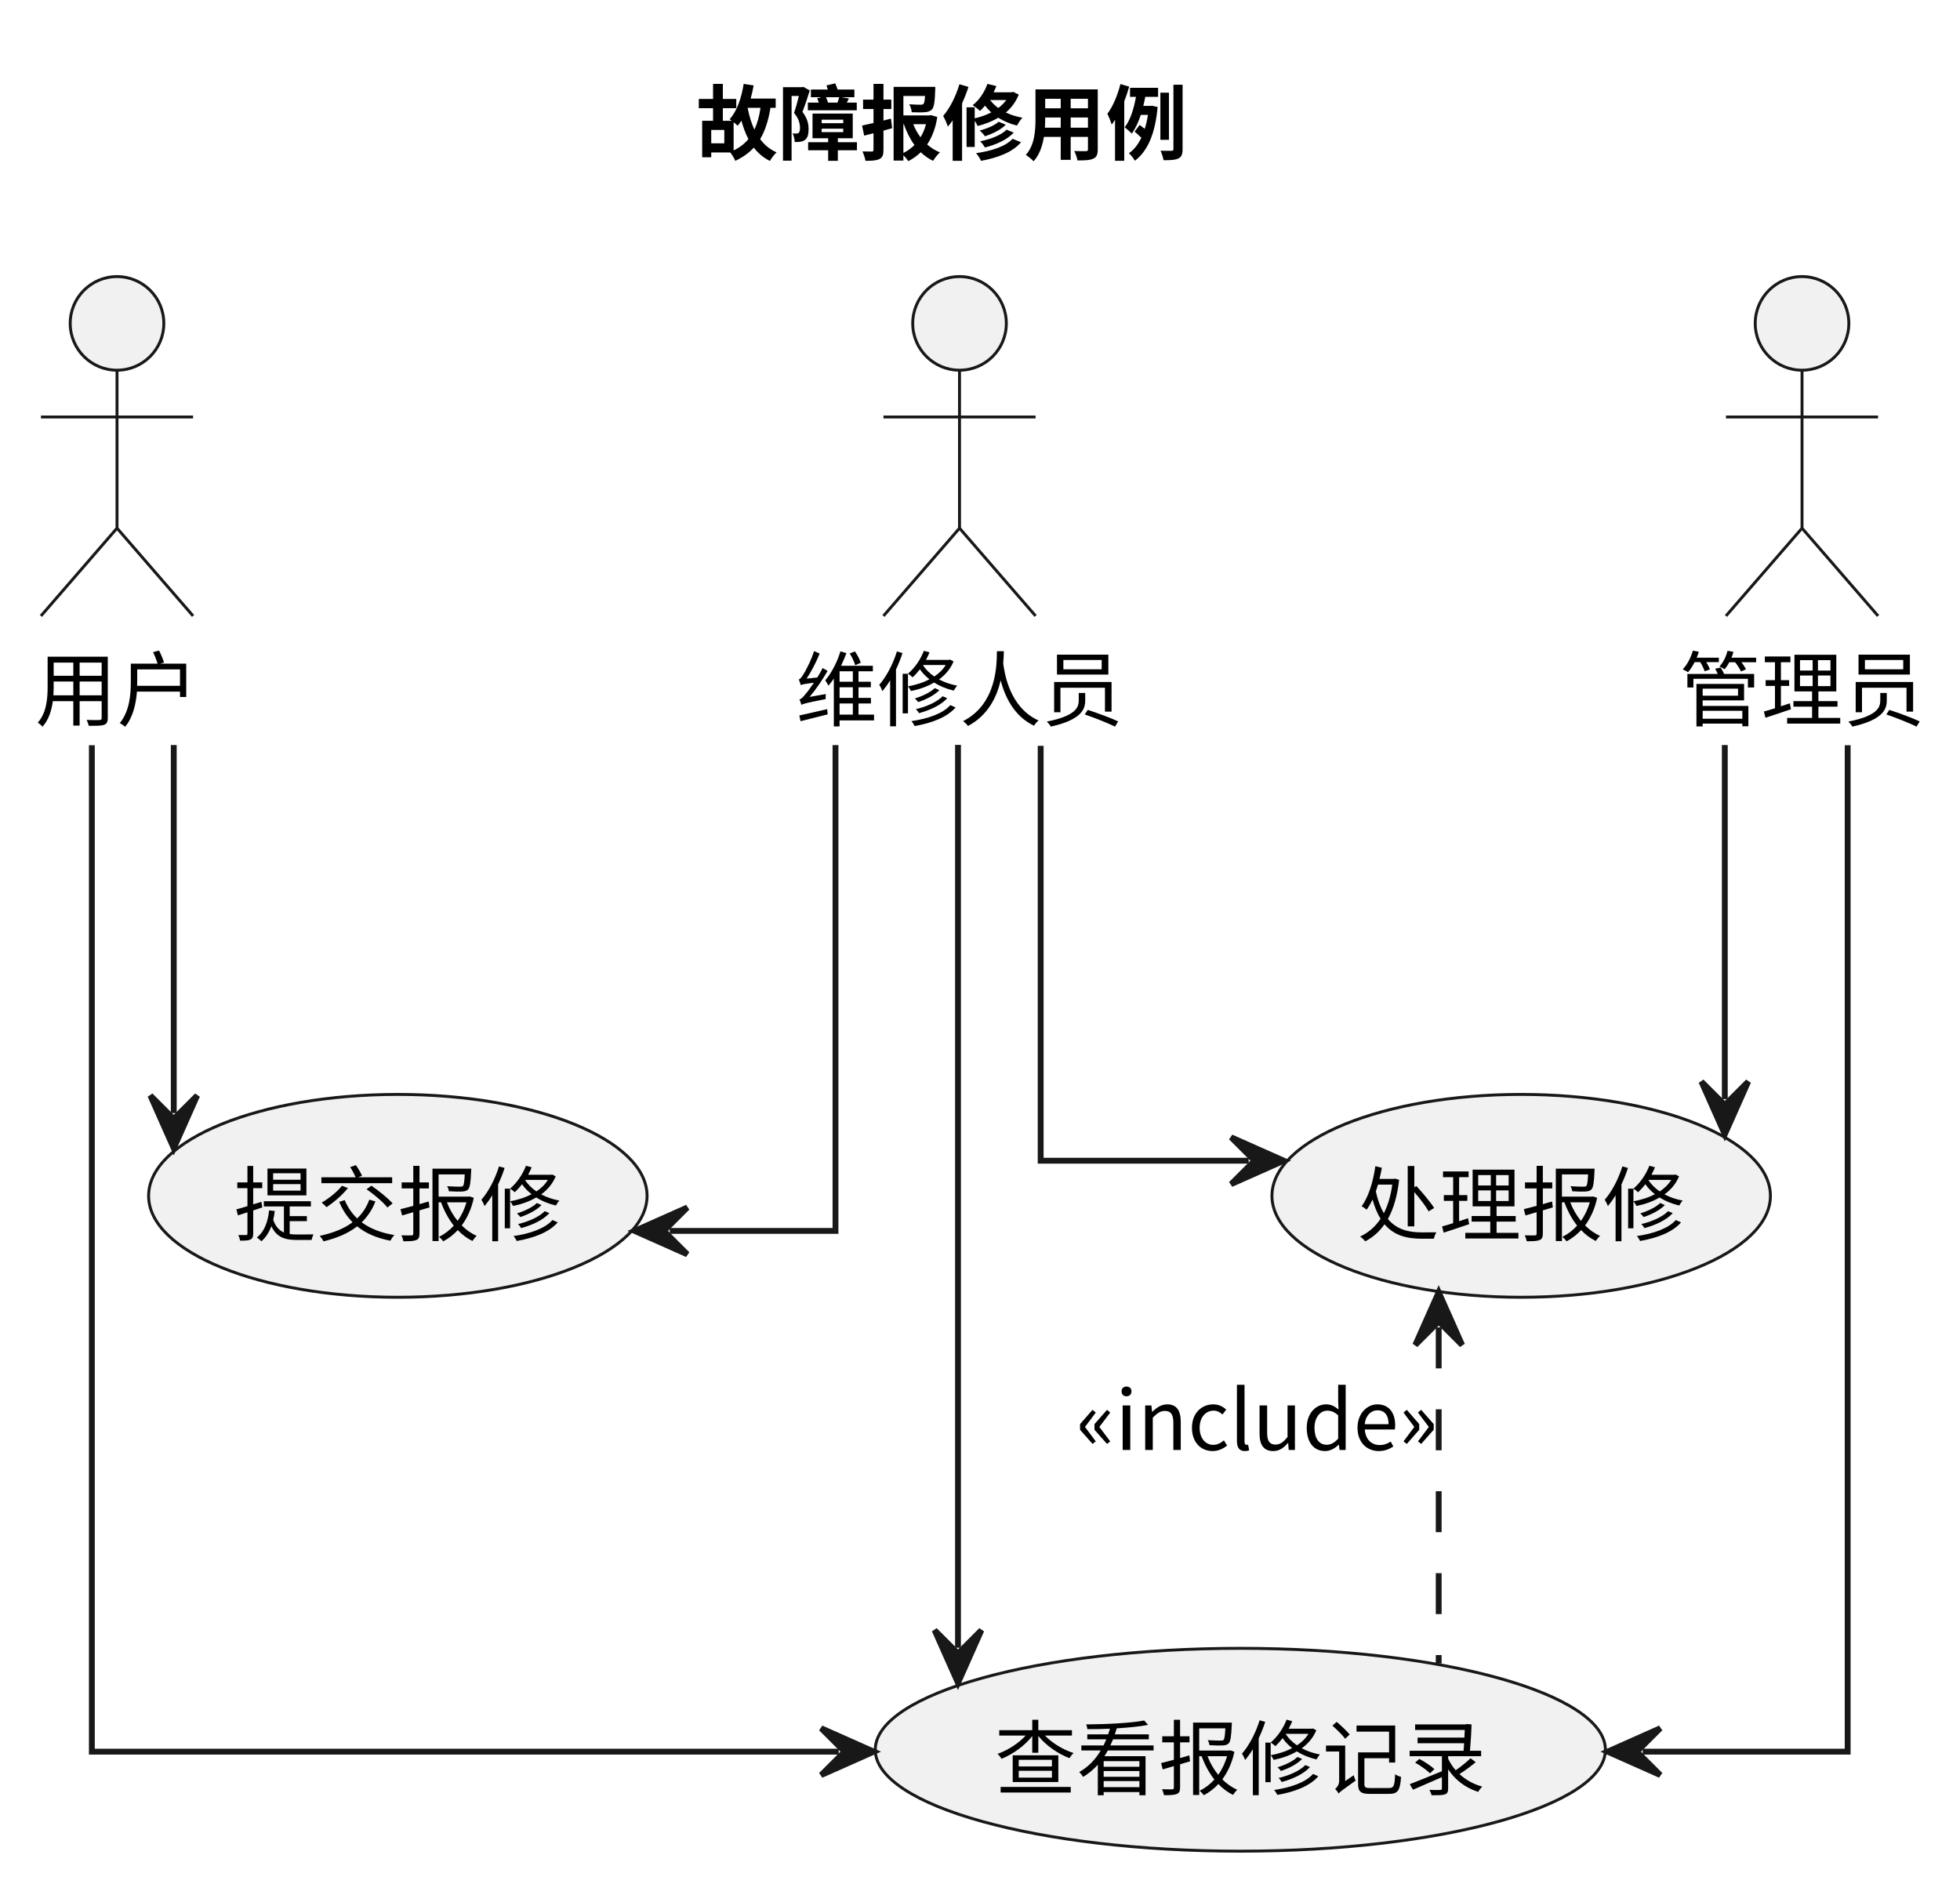
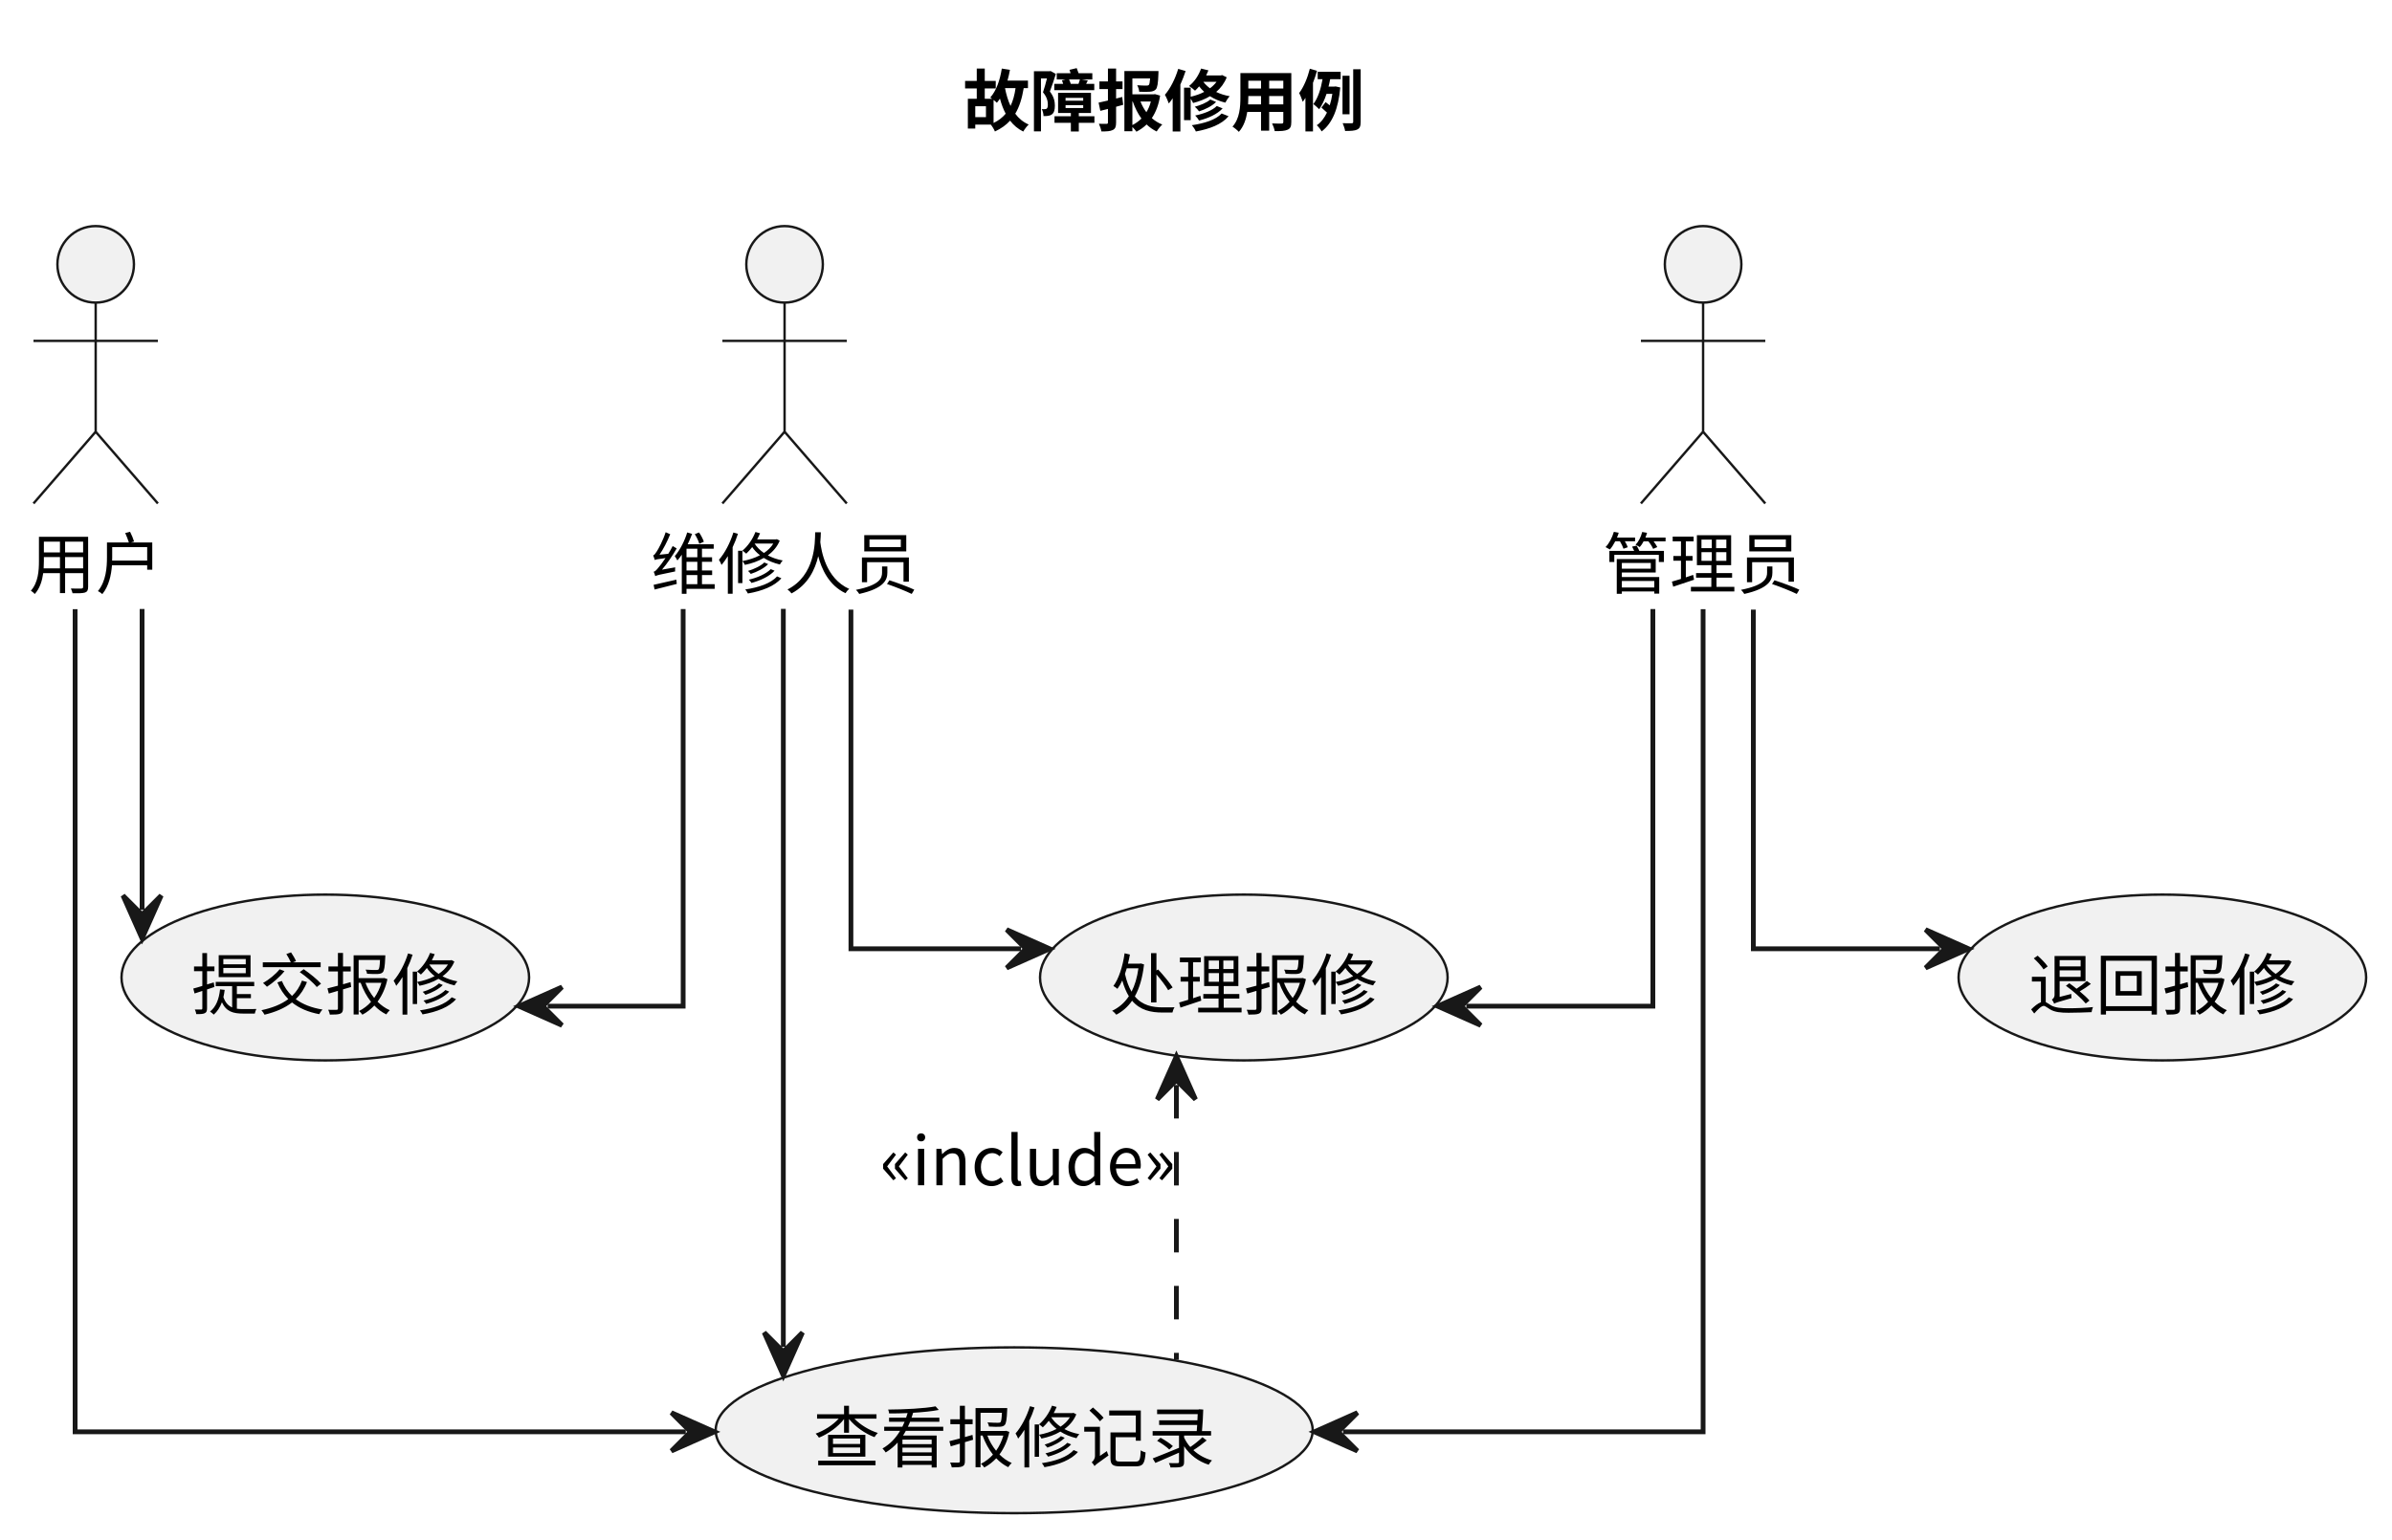
- <svg xmlns="http://www.w3.org/2000/svg" contentStyleType="text/css" data-diagram-type="DESCRIPTION" height="322px" preserveAspectRatio="none" style="width:335px;height:322px;background:#FFFFFF;" version="1.1" viewBox="0 0 335 322" width="335px" zoomAndPan="magnify">
+ <svg xmlns="http://www.w3.org/2000/svg" contentStyleType="text/css" data-diagram-type="DESCRIPTION" height="322px" preserveAspectRatio="none" style="width:500px;height:322px;background:#FFFFFF;" version="1.1" viewBox="0 0 500 322" width="500px" zoomAndPan="magnify">
  <defs />
  <g>
    <g class="title" data-source-line="3">
-       <text fill="#000000" font-family="Noto Sans CJK SC" font-size="14" font-weight="bold" lengthAdjust="spacing" textLength="84" x="119" y="26.24">故障报修用例</text>
+       <text fill="#000000" font-family="Noto Sans CJK SC" font-size="14" font-weight="bold" lengthAdjust="spacing" textLength="84" x="201.298" y="26.24">故障报修用例</text>
    </g>
    <g class="entity" data-entity="U" data-source-line="6" data-uid="ent0002" id="entity_U">
      <ellipse cx="20" cy="55.272" fill="#F1F1F1" rx="8" ry="8" style="stroke:#181818;stroke-width:0.5;" />
      <path d="M20,63.272 L20,90.272 M7,71.272 L33,71.272 M20,90.272 L7,105.272 M20,90.272 L33,105.272" fill="none" style="stroke:#181818;stroke-width:0.5;" />
      <text fill="#000000" font-family="Noto Sans CJK SC" font-size="14" lengthAdjust="spacing" textLength="28" x="6" y="123.012">用户</text>
    </g>
    <g class="entity" data-entity="M" data-source-line="7" data-uid="ent0003" id="entity_M">
      <ellipse cx="164" cy="55.272" fill="#F1F1F1" rx="8" ry="8" style="stroke:#181818;stroke-width:0.5;" />
      <path d="M164,63.272 L164,90.272 M151,71.272 L177,71.272 M164,90.272 L151,105.272 M164,90.272 L177,105.272" fill="none" style="stroke:#181818;stroke-width:0.5;" />
      <text fill="#000000" font-family="Noto Sans CJK SC" font-size="14" lengthAdjust="spacing" textLength="56" x="136" y="123.012">维修人员</text>
    </g>
    <g class="entity" data-entity="A" data-source-line="8" data-uid="ent0004" id="entity_A">
-       <ellipse cx="308" cy="55.272" fill="#F1F1F1" rx="8" ry="8" style="stroke:#181818;stroke-width:0.5;" />
-       <path d="M308,63.272 L308,90.272 M295,71.272 L321,71.272 M308,90.272 L295,105.272 M308,90.272 L321,105.272" fill="none" style="stroke:#181818;stroke-width:0.5;" />
-       <text fill="#000000" font-family="Noto Sans CJK SC" font-size="14" lengthAdjust="spacing" textLength="42" x="287" y="123.012">管理员</text>
+       <ellipse cx="356" cy="55.272" fill="#F1F1F1" rx="8" ry="8" style="stroke:#181818;stroke-width:0.5;" />
+       <path d="M356,63.272 L356,90.272 M343,71.272 L369,71.272 M356,90.272 L343,105.272 M356,90.272 L369,105.272" fill="none" style="stroke:#181818;stroke-width:0.5;" />
+       <text fill="#000000" font-family="Noto Sans CJK SC" font-size="14" lengthAdjust="spacing" textLength="42" x="335" y="123.012">管理员</text>
    </g>
    <g class="entity" data-entity="...." data-source-line="10" data-uid="ent0005" id="entity_....">
      <ellipse cx="67.998" cy="204.386" fill="#F1F1F1" rx="42.598" ry="17.334" style="stroke:#181818;stroke-width:0.5;" />
      <text fill="#000000" font-family="Noto Sans CJK SC" font-size="14" lengthAdjust="spacing" textLength="56" x="39.998" y="211.022">提交报修</text>
    </g>
    <g class="entity" data-entity="...." data-source-line="11" data-uid="ent0006" id="entity_....">
      <ellipse cx="259.998" cy="204.386" fill="#F1F1F1" rx="42.598" ry="17.334" style="stroke:#181818;stroke-width:0.5;" />
      <text fill="#000000" font-family="Noto Sans CJK SC" font-size="14" lengthAdjust="spacing" textLength="56" x="231.998" y="211.022">处理报修</text>
    </g>
    <g class="entity" data-entity="......" data-source-line="12" data-uid="ent0007" id="entity_......">
      <ellipse cx="211.997" cy="299.056" fill="#F1F1F1" rx="62.397" ry="17.334" style="stroke:#181818;stroke-width:0.5;" />
      <text fill="#000000" font-family="Noto Sans CJK SC" font-size="14" lengthAdjust="spacing" textLength="84" x="169.997" y="305.692">查看报修记录</text>
    </g>
-     <g class="link" data-entity-1="U" data-entity-2="...." data-source-line="14" data-uid="lnk8" id="link_U_....">
+     <g class="entity" data-entity="...." data-source-line="13" data-uid="ent0008" id="entity_....">
+       <ellipse cx="451.998" cy="204.386" fill="#F1F1F1" rx="42.598" ry="17.334" style="stroke:#181818;stroke-width:0.5;" />
+       <text fill="#000000" font-family="Noto Sans CJK SC" font-size="14" lengthAdjust="spacing" textLength="56" x="423.998" y="211.022">退回报修</text>
+     </g>
+     <g class="link" data-entity-1="U" data-entity-2="...." data-source-line="15" data-uid="lnk9" id="link_U_....">
      <path d="M29.7,127.332 C29.7,152.292 29.7,176.142 29.7,190.242" fill="none" id="U-to-提交报修" style="stroke:#181818;stroke-width:1;" />
      <polygon fill="#181818" points="29.7,196.242,33.7,187.242,29.7,191.242,25.7,187.242,29.7,196.242" style="stroke:#181818;stroke-width:1;" />
    </g>
-     <g class="link" data-entity-1="U" data-entity-2="......" data-source-line="15" data-uid="lnk9" id="link_U_......">
+     <g class="link" data-entity-1="U" data-entity-2="......" data-source-line="16" data-uid="lnk10" id="link_U_......">
      <path d="M15.7,127.372 C15.7,189.022 15.7,299.382 15.7,299.382 C15.7,299.382 85.9,299.382 143.35,299.382" fill="none" id="U-to-查看报修记录" style="stroke:#181818;stroke-width:1;" />
      <polygon fill="#181818" points="149.35,299.382,140.35,295.382,144.35,299.382,140.35,303.382,149.35,299.382" style="stroke:#181818;stroke-width:1;" />
    </g>
-     <g class="link" data-entity-1="M" data-entity-2="...." data-source-line="16" data-uid="lnk10" id="link_M_....">
+     <g class="link" data-entity-1="M" data-entity-2="...." data-source-line="17" data-uid="lnk11" id="link_M_....">
      <path d="M142.8,127.342 C142.8,163.352 142.8,210.382 142.8,210.382 C142.8,210.382 132.09,210.382 114.47,210.382" fill="none" id="M-to-提交报修" style="stroke:#181818;stroke-width:1;" />
      <polygon fill="#181818" points="108.47,210.382,117.47,214.382,113.47,210.382,117.47,206.382,108.47,210.382" style="stroke:#181818;stroke-width:1;" />
    </g>
-     <g class="link" data-entity-1="M" data-entity-2="...." data-source-line="17" data-uid="lnk11" id="link_M_....">
+     <g class="link" data-entity-1="M" data-entity-2="...." data-source-line="18" data-uid="lnk12" id="link_M_....">
      <path d="M177.87,127.472 C177.87,159.342 177.87,198.382 177.87,198.382 C177.87,198.382 192.72,198.382 213.42,198.382" fill="none" id="M-to-处理报修" style="stroke:#181818;stroke-width:1;" />
      <polygon fill="#181818" points="219.42,198.382,210.42,194.382,214.42,198.382,210.42,202.382,219.42,198.382" style="stroke:#181818;stroke-width:1;" />
    </g>
-     <g class="link" data-entity-1="M" data-entity-2="......" data-source-line="18" data-uid="lnk12" id="link_M_......">
+     <g class="link" data-entity-1="M" data-entity-2="......" data-source-line="19" data-uid="lnk13" id="link_M_......">
      <path d="M163.74,127.312 C163.74,176.842 163.74,251.862 163.74,281.622" fill="none" id="M-to-查看报修记录" style="stroke:#181818;stroke-width:1;" />
      <polygon fill="#181818" points="163.74,287.622,167.74,278.622,163.74,282.622,159.74,278.622,163.74,287.622" style="stroke:#181818;stroke-width:1;" />
    </g>
-     <g class="link" data-entity-1="A" data-entity-2="...." data-source-line="19" data-uid="lnk13" id="link_A_....">
-       <path d="M294.8,127.332 C294.8,150.962 294.8,172.982 294.8,187.862" fill="none" id="A-to-处理报修" style="stroke:#181818;stroke-width:1;" />
-       <polygon fill="#181818" points="294.8,193.862,298.8,184.862,294.8,188.862,290.8,184.862,294.8,193.862" style="stroke:#181818;stroke-width:1;" />
+     <g class="link" data-entity-1="A" data-entity-2="...." data-source-line="20" data-uid="lnk14" id="link_A_....">
+       <path d="M345.5,127.342 C345.5,163.352 345.5,210.382 345.5,210.382 C345.5,210.382 328.6,210.382 306.5,210.382" fill="none" id="A-to-处理报修" style="stroke:#181818;stroke-width:1;" />
+       <polygon fill="#181818" points="300.5,210.382,309.5,214.382,305.5,210.382,309.5,206.382,300.5,210.382" style="stroke:#181818;stroke-width:1;" />
    </g>
-     <g class="link" data-entity-1="A" data-entity-2="......" data-source-line="20" data-uid="lnk14" id="link_A_......">
-       <path d="M315.8,127.372 C315.8,189.022 315.8,299.382 315.8,299.382 C315.8,299.382 302.63,299.382 280.77,299.382" fill="none" id="A-to-查看报修记录" style="stroke:#181818;stroke-width:1;" />
-       <polygon fill="#181818" points="274.77,299.382,283.77,303.382,279.77,299.382,283.77,295.382,274.77,299.382" style="stroke:#181818;stroke-width:1;" />
+     <g class="link" data-entity-1="A" data-entity-2="......" data-source-line="21" data-uid="lnk15" id="link_A_......">
+       <path d="M356,127.372 C356,189.022 356,299.382 356,299.382 C356,299.382 319.55,299.382 280.74,299.382" fill="none" id="A-to-查看报修记录" style="stroke:#181818;stroke-width:1;" />
+       <polygon fill="#181818" points="274.74,299.382,283.74,303.382,279.74,299.382,283.74,295.382,274.74,299.382" style="stroke:#181818;stroke-width:1;" />
    </g>
-     <g class="link" data-entity-1="...." data-entity-2="......" data-source-line="22" data-uid="lnk15" id="link_...._......">
+     <g class="link" data-entity-1="A" data-entity-2="...." data-source-line="22" data-uid="lnk16" id="link_A_....">
+       <path d="M366.5,127.472 C366.5,159.342 366.5,198.382 366.5,198.382 C366.5,198.382 383.4,198.382 405.5,198.382" fill="none" id="A-to-退回报修" style="stroke:#181818;stroke-width:1;" />
+       <polygon fill="#181818" points="411.5,198.382,402.5,194.382,406.5,198.382,402.5,202.382,411.5,198.382" style="stroke:#181818;stroke-width:1;" />
+     </g>
+     <g class="link" data-entity-1="...." data-entity-2="......" data-source-line="24" data-uid="lnk17" id="link_...._......">
      <path d="M245.9,226.872 C245.9,244.772 245.9,267.112 245.9,284.302" fill="none" id="处理报修-backto-查看报修记录" style="stroke:#181818;stroke-width:1;stroke-dasharray:7,7;" />
      <polygon fill="#181818" points="245.9,220.872,241.9,229.872,245.9,225.872,249.9,229.872,245.9,220.872" style="stroke:#181818;stroke-width:1;" />
      <text fill="#000000" font-family="Noto Sans CJK SC" font-size="14" lengthAdjust="spacing" textLength="61.852" x="183.9" y="247.822">«include»</text>
    </g>
  </g>
</svg>
